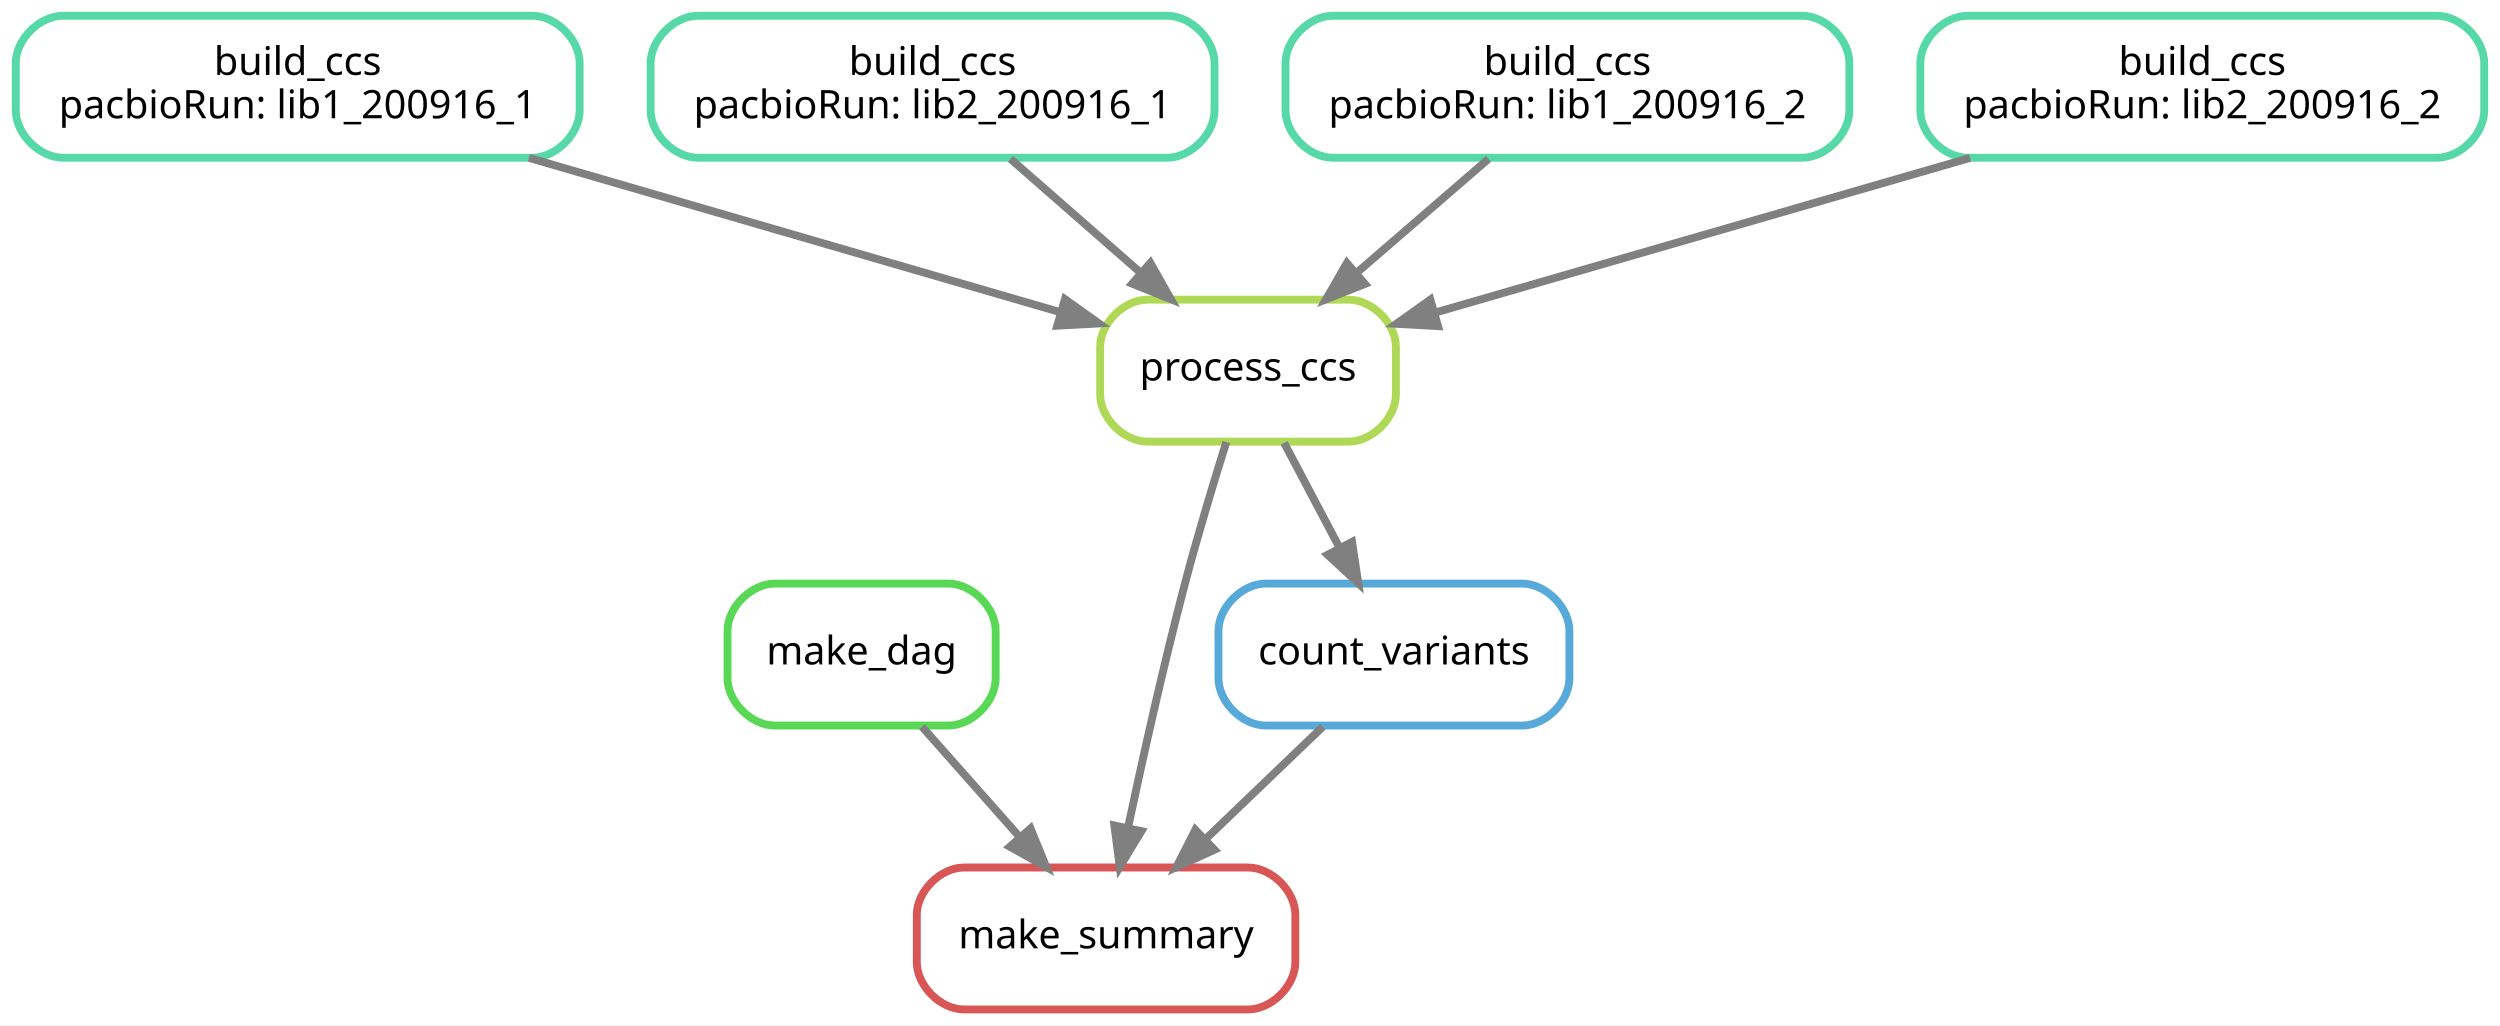
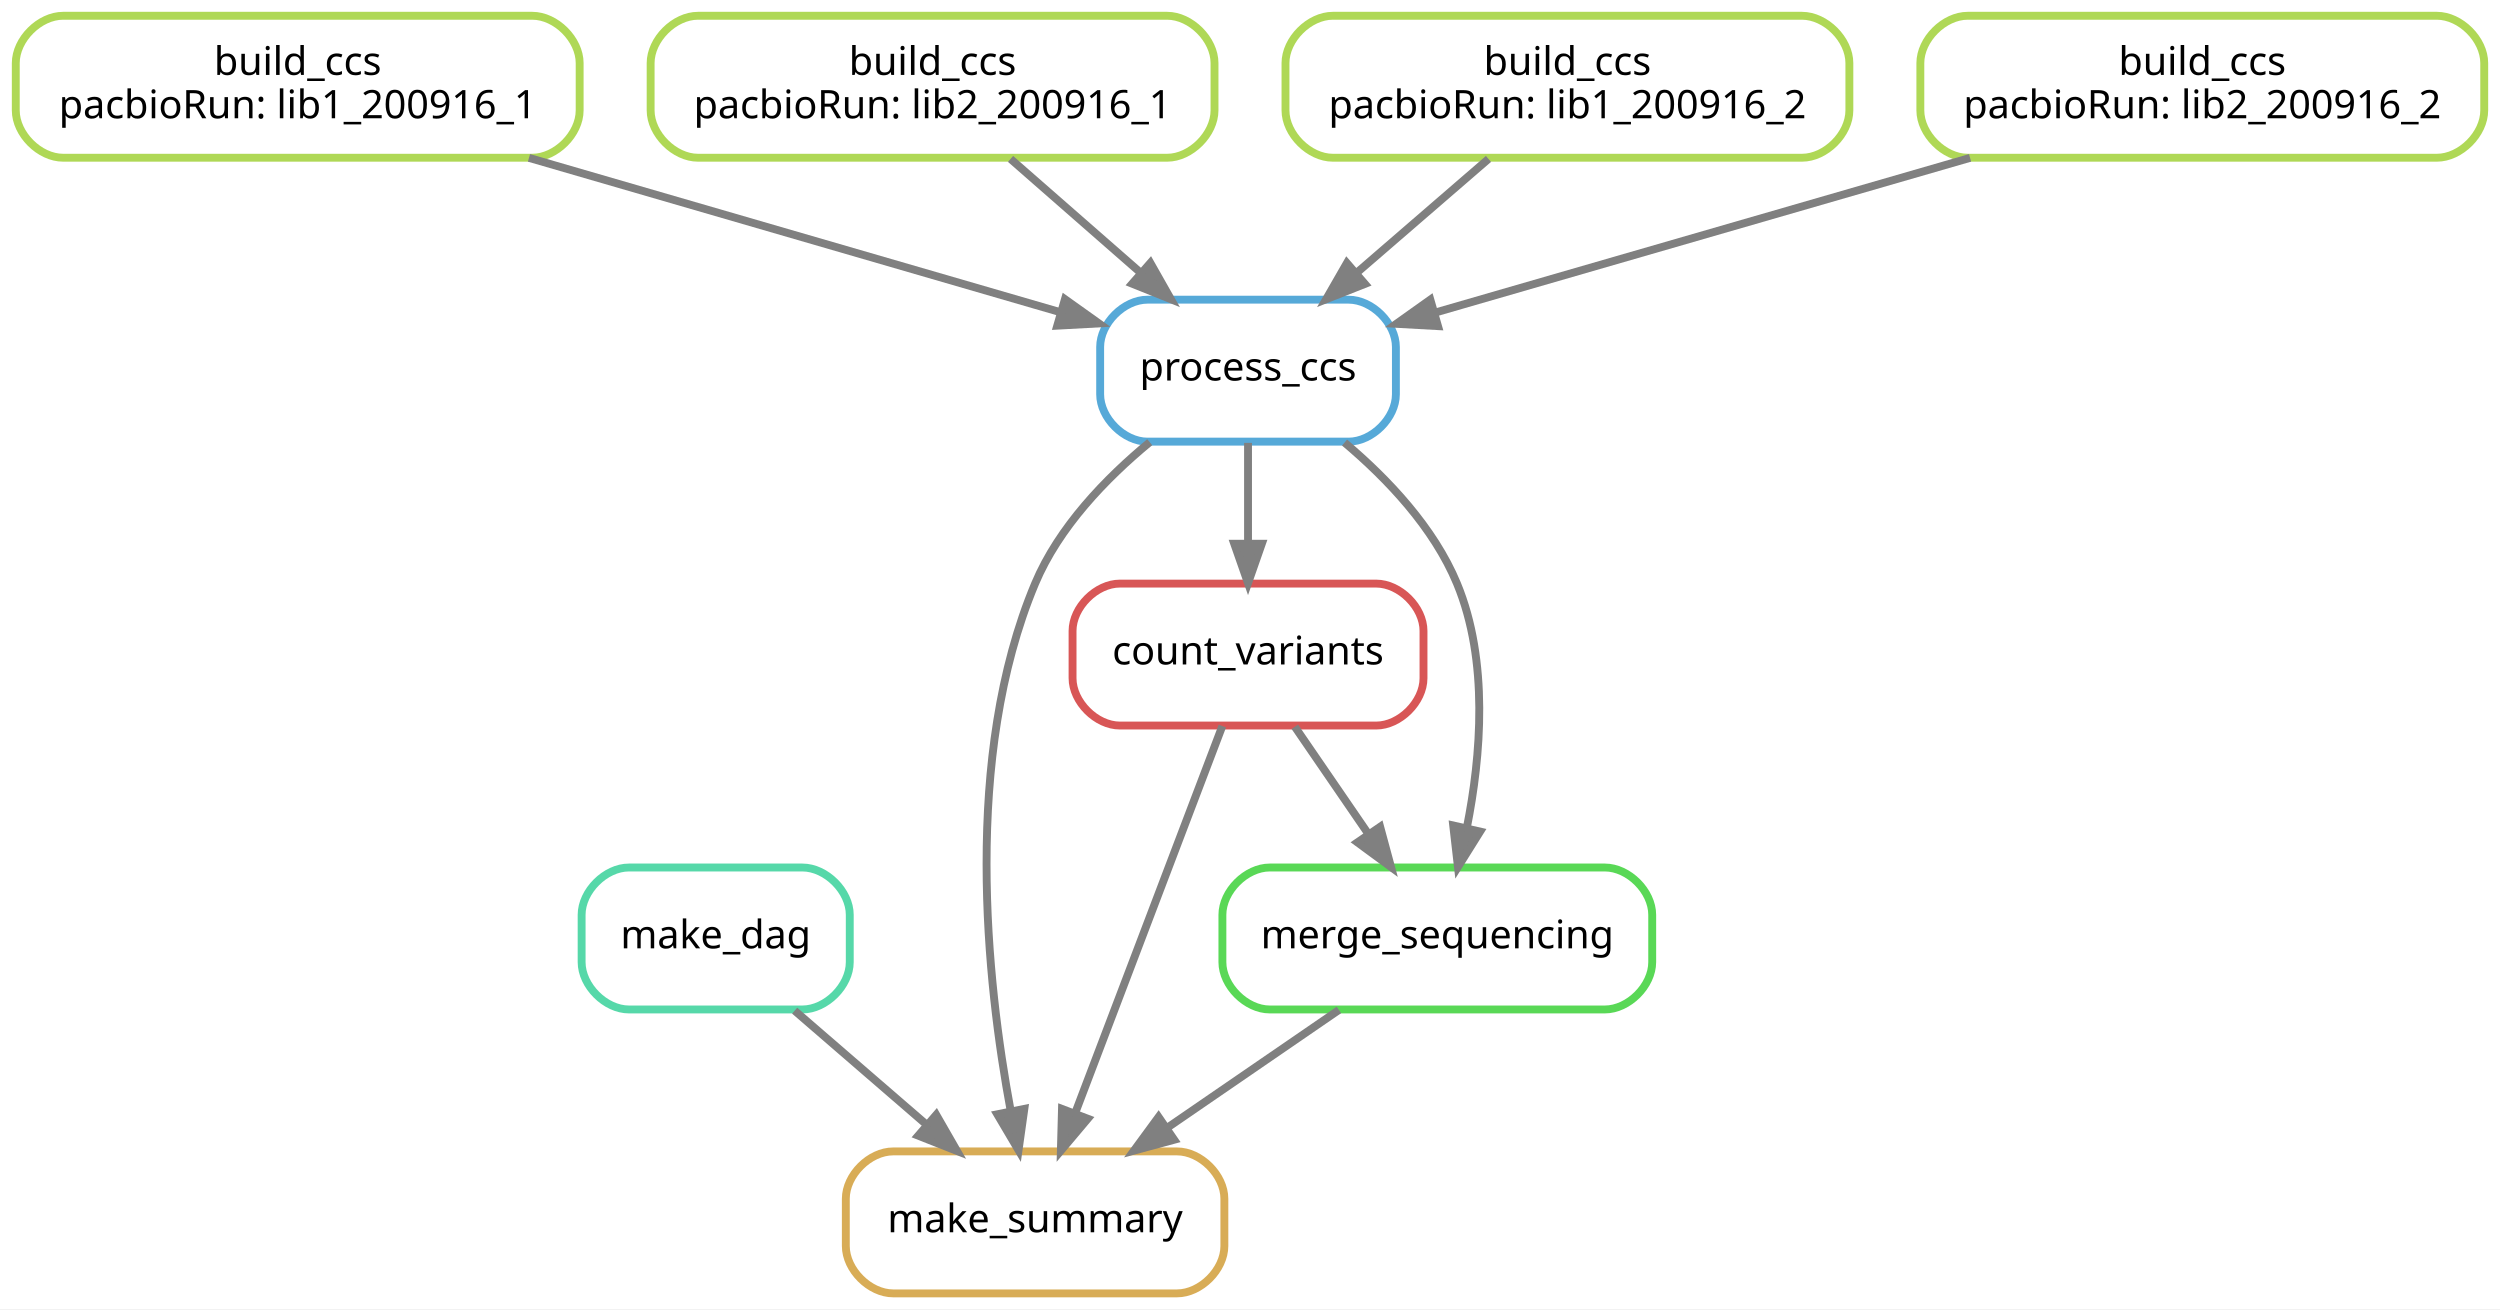
- <svg xmlns="http://www.w3.org/2000/svg" width="634pt" height="260pt" viewBox="0.00 0.00 634.00 260.00">
-   <g id="graph0" class="graph" transform="scale(1 1) rotate(0) translate(4 256)">
-     <polygon fill="white" stroke="none" points="-4,4 -4,-256 630,-256 630,4 -4,4" />
+ <svg xmlns="http://www.w3.org/2000/svg" width="634pt" height="332pt" viewBox="0.00 0.00 634.00 332.00">
+   <g id="graph0" class="graph" transform="scale(1 1) rotate(0) translate(4 328)">
+     <polygon fill="white" stroke="none" points="-4,4 -4,-328 630,-328 630,4 -4,4" />
    <g id="node1" class="node">
-       <path fill="none" stroke="#d85656" stroke-width="2" d="M312.5,-36C312.5,-36 240.5,-36 240.5,-36 234.5,-36 228.5,-30 228.5,-24 228.5,-24 228.5,-12 228.5,-12 228.5,-6 234.5,-0 240.5,-0 240.5,-0 312.5,-0 312.5,-0 318.5,-0 324.5,-6 324.5,-12 324.5,-12 324.5,-24 324.5,-24 324.5,-30 318.5,-36 312.5,-36" />
-       <text text-anchor="middle" x="276.5" y="-15.5" font-family="sans" font-size="10.00">make_summary</text>
+       <path fill="none" stroke="#d8ac56" stroke-width="2" d="M294.5,-36C294.5,-36 222.5,-36 222.5,-36 216.5,-36 210.5,-30 210.5,-24 210.5,-24 210.5,-12 210.5,-12 210.5,-6 216.5,-0 222.5,-0 222.5,-0 294.5,-0 294.5,-0 300.5,-0 306.5,-6 306.5,-12 306.5,-12 306.5,-24 306.5,-24 306.5,-30 300.5,-36 294.5,-36" />
+       <text text-anchor="middle" x="258.5" y="-15.5" font-family="sans" font-size="10.00">make_summary</text>
    </g>
    <g id="node2" class="node">
-       <path fill="none" stroke="#59d856" stroke-width="2" d="M236.5,-108C236.5,-108 192.5,-108 192.5,-108 186.5,-108 180.5,-102 180.5,-96 180.5,-96 180.5,-84 180.5,-84 180.5,-78 186.5,-72 192.5,-72 192.5,-72 236.5,-72 236.5,-72 242.5,-72 248.5,-78 248.5,-84 248.5,-84 248.5,-96 248.5,-96 248.5,-102 242.5,-108 236.5,-108" />
-       <text text-anchor="middle" x="214.5" y="-87.5" font-family="sans" font-size="10.00">make_dag</text>
+       <path fill="none" stroke="#56d8a9" stroke-width="2" d="M199.5,-108C199.5,-108 155.5,-108 155.5,-108 149.5,-108 143.5,-102 143.5,-96 143.5,-96 143.5,-84 143.5,-84 143.5,-78 149.5,-72 155.5,-72 155.5,-72 199.5,-72 199.5,-72 205.5,-72 211.5,-78 211.5,-84 211.5,-84 211.5,-96 211.5,-96 211.5,-102 205.5,-108 199.5,-108" />
+       <text text-anchor="middle" x="177.5" y="-87.5" font-family="sans" font-size="10.00">make_dag</text>
    </g>
    <g id="edge1" class="edge">
-       <path fill="none" stroke="grey" stroke-width="2" d="M229.826,-71.697C237.259,-63.305 246.323,-53.071 254.48,-43.861" />
-       <polygon fill="grey" stroke="grey" stroke-width="2" points="257.34,-45.911 261.35,-36.104 252.1,-41.27 257.34,-45.911" />
+       <path fill="none" stroke="grey" stroke-width="2" d="M197.522,-71.697C207.626,-62.965 220.036,-52.24 231.018,-42.75" />
+       <polygon fill="grey" stroke="grey" stroke-width="2" points="233.43,-45.291 238.708,-36.104 228.853,-39.995 233.43,-45.291" />
    </g>
    <g id="node3" class="node">
-       <path fill="none" stroke="#afd856" stroke-width="2" d="M338,-180C338,-180 287,-180 287,-180 281,-180 275,-174 275,-168 275,-168 275,-156 275,-156 275,-150 281,-144 287,-144 287,-144 338,-144 338,-144 344,-144 350,-150 350,-156 350,-156 350,-168 350,-168 350,-174 344,-180 338,-180" />
-       <text text-anchor="middle" x="312.5" y="-159.5" font-family="sans" font-size="10.00">process_ccs</text>
+       <path fill="none" stroke="#56a9d8" stroke-width="2" d="M338,-252C338,-252 287,-252 287,-252 281,-252 275,-246 275,-240 275,-240 275,-228 275,-228 275,-222 281,-216 287,-216 287,-216 338,-216 338,-216 344,-216 350,-222 350,-228 350,-228 350,-240 350,-240 350,-246 344,-252 338,-252" />
+       <text text-anchor="middle" x="312.5" y="-231.5" font-family="sans" font-size="10.00">process_ccs</text>
    </g>
    <g id="edge2" class="edge">
-       <path fill="none" stroke="grey" stroke-width="2" d="M306.997,-143.903C303.754,-133.563 299.677,-120.084 296.5,-108 291.097,-87.453 285.865,-63.999 282.107,-46.328" />
-       <polygon fill="grey" stroke="grey" stroke-width="2" points="285.451,-45.218 279.97,-36.151 278.6,-46.656 285.451,-45.218" />
+       <path fill="none" stroke="grey" stroke-width="2" d="M287.572,-215.861C276.44,-206.67 264.499,-194.293 258.5,-180 240.052,-136.045 246.184,-79.202 252.333,-46.15" />
+       <polygon fill="grey" stroke="grey" stroke-width="2" points="255.774,-46.793 254.299,-36.302 248.909,-45.423 255.774,-46.793" />
    </g>
    <g id="node4" class="node">
-       <path fill="none" stroke="#56a9d8" stroke-width="2" d="M382,-108C382,-108 317,-108 317,-108 311,-108 305,-102 305,-96 305,-96 305,-84 305,-84 305,-78 311,-72 317,-72 317,-72 382,-72 382,-72 388,-72 394,-78 394,-84 394,-84 394,-96 394,-96 394,-102 388,-108 382,-108" />
-       <text text-anchor="middle" x="349.5" y="-87.5" font-family="sans" font-size="10.00">count_variants</text>
+       <path fill="none" stroke="#d85656" stroke-width="2" d="M345,-180C345,-180 280,-180 280,-180 274,-180 268,-174 268,-168 268,-168 268,-156 268,-156 268,-150 274,-144 280,-144 280,-144 345,-144 345,-144 351,-144 357,-150 357,-156 357,-156 357,-168 357,-168 357,-174 351,-180 345,-180" />
+       <text text-anchor="middle" x="312.5" y="-159.5" font-family="sans" font-size="10.00">count_variants</text>
+     </g>
+     <g id="edge9" class="edge">
+       <path fill="none" stroke="grey" stroke-width="2" d="M312.5,-215.697C312.5,-207.983 312.5,-198.712 312.5,-190.112" />
+       <polygon fill="grey" stroke="grey" stroke-width="2" points="316,-190.104 312.5,-180.104 309,-190.104 316,-190.104" />
+     </g>
+     <g id="node5" class="node">
+       <path fill="none" stroke="#59d856" stroke-width="2" d="M403,-108C403,-108 318,-108 318,-108 312,-108 306,-102 306,-96 306,-96 306,-84 306,-84 306,-78 312,-72 318,-72 318,-72 403,-72 403,-72 409,-72 415,-78 415,-84 415,-84 415,-96 415,-96 415,-102 409,-108 403,-108" />
+       <text text-anchor="middle" x="360.5" y="-87.5" font-family="sans" font-size="10.00">merge_sequencing</text>
+     </g>
+     <g id="edge10" class="edge">
+       <path fill="none" stroke="grey" stroke-width="2" d="M336.977,-215.768C347.904,-206.555 359.624,-194.186 365.5,-180 373.619,-160.399 371.608,-136.267 367.989,-118.079" />
+       <polygon fill="grey" stroke="grey" stroke-width="2" points="371.359,-117.116 365.736,-108.137 364.532,-118.663 371.359,-117.116" />
+     </g>
+     <g id="edge3" class="edge">
+       <path fill="none" stroke="grey" stroke-width="2" d="M305.986,-143.871C296.702,-119.457 279.577,-74.426 268.629,-45.635" />
+       <polygon fill="grey" stroke="grey" stroke-width="2" points="271.863,-44.292 265.037,-36.189 265.32,-46.78 271.863,-44.292" />
+     </g>
+     <g id="edge11" class="edge">
+       <path fill="none" stroke="grey" stroke-width="2" d="M324.365,-143.697C330.003,-135.474 336.854,-125.483 343.069,-116.421" />
+       <polygon fill="grey" stroke="grey" stroke-width="2" points="346.003,-118.331 348.771,-108.104 340.229,-114.372 346.003,-118.331" />
+     </g>
+     <g id="edge4" class="edge">
+       <path fill="none" stroke="grey" stroke-width="2" d="M335.548,-71.876C322.458,-62.893 306.24,-51.763 292.064,-42.034" />
+       <polygon fill="grey" stroke="grey" stroke-width="2" points="293.774,-38.962 283.548,-36.19 289.813,-44.734 293.774,-38.962" />
+     </g>
+     <g id="node6" class="node">
+       <path fill="none" stroke="#afd856" stroke-width="2" d="M131,-324C131,-324 12,-324 12,-324 6,-324 0,-318 0,-312 0,-312 0,-300 0,-300 0,-294 6,-288 12,-288 12,-288 131,-288 131,-288 137,-288 143,-294 143,-300 143,-300 143,-312 143,-312 143,-318 137,-324 131,-324" />
+       <text text-anchor="middle" x="71.5" y="-309" font-family="sans" font-size="10.00">build_ccs</text>
+       <text text-anchor="middle" x="71.5" y="-298" font-family="sans" font-size="10.00">pacbioRun: lib1_200916_1</text>
+     </g>
+     <g id="edge5" class="edge">
+       <path fill="none" stroke="grey" stroke-width="2" d="M130.147,-287.966C171.459,-275.966 226.078,-260.102 264.737,-248.873" />
+       <polygon fill="grey" stroke="grey" stroke-width="2" points="266.07,-252.13 274.697,-245.98 264.118,-245.408 266.07,-252.13" />
+     </g>
+     <g id="node7" class="node">
+       <path fill="none" stroke="#afd856" stroke-width="2" d="M292,-324C292,-324 173,-324 173,-324 167,-324 161,-318 161,-312 161,-312 161,-300 161,-300 161,-294 167,-288 173,-288 173,-288 292,-288 292,-288 298,-288 304,-294 304,-300 304,-300 304,-312 304,-312 304,-318 298,-324 292,-324" />
+       <text text-anchor="middle" x="232.5" y="-309" font-family="sans" font-size="10.00">build_ccs</text>
+       <text text-anchor="middle" x="232.5" y="-298" font-family="sans" font-size="10.00">pacbioRun: lib2_200916_1</text>
+     </g>
+     <g id="edge6" class="edge">
+       <path fill="none" stroke="grey" stroke-width="2" d="M252.275,-287.697C262.254,-278.965 274.511,-268.24 285.357,-258.75" />
+       <polygon fill="grey" stroke="grey" stroke-width="2" points="287.731,-261.323 292.952,-252.104 283.122,-256.055 287.731,-261.323" />
+     </g>
+     <g id="node8" class="node">
+       <path fill="none" stroke="#afd856" stroke-width="2" d="M453,-324C453,-324 334,-324 334,-324 328,-324 322,-318 322,-312 322,-312 322,-300 322,-300 322,-294 328,-288 334,-288 334,-288 453,-288 453,-288 459,-288 465,-294 465,-300 465,-300 465,-312 465,-312 465,-318 459,-324 453,-324" />
+       <text text-anchor="middle" x="393.5" y="-309" font-family="sans" font-size="10.00">build_ccs</text>
+       <text text-anchor="middle" x="393.5" y="-298" font-family="sans" font-size="10.00">pacbioRun: lib1_200916_2</text>
+     </g>
+     <g id="edge7" class="edge">
+       <path fill="none" stroke="grey" stroke-width="2" d="M373.478,-287.697C363.374,-278.965 350.964,-268.24 339.982,-258.75" />
+       <polygon fill="grey" stroke="grey" stroke-width="2" points="342.147,-255.995 332.292,-252.104 337.57,-261.291 342.147,-255.995" />
+     </g>
+     <g id="node9" class="node">
+       <path fill="none" stroke="#afd856" stroke-width="2" d="M614,-324C614,-324 495,-324 495,-324 489,-324 483,-318 483,-312 483,-312 483,-300 483,-300 483,-294 489,-288 495,-288 495,-288 614,-288 614,-288 620,-288 626,-294 626,-300 626,-300 626,-312 626,-312 626,-318 620,-324 614,-324" />
+       <text text-anchor="middle" x="554.5" y="-309" font-family="sans" font-size="10.00">build_ccs</text>
+       <text text-anchor="middle" x="554.5" y="-298" font-family="sans" font-size="10.00">pacbioRun: lib2_200916_2</text>
    </g>
    <g id="edge8" class="edge">
-       <path fill="none" stroke="grey" stroke-width="2" d="M321.646,-143.697C325.903,-135.644 331.056,-125.894 335.766,-116.982" />
-       <polygon fill="grey" stroke="grey" stroke-width="2" points="338.88,-118.581 340.459,-108.104 332.692,-115.31 338.88,-118.581" />
-     </g>
-     <g id="edge3" class="edge">
-       <path fill="none" stroke="grey" stroke-width="2" d="M331.455,-71.697C322.438,-63.05 311.382,-52.449 301.557,-43.027" />
-       <polygon fill="grey" stroke="grey" stroke-width="2" points="303.978,-40.499 294.337,-36.104 299.133,-45.552 303.978,-40.499" />
-     </g>
-     <g id="node5" class="node">
-       <path fill="none" stroke="#56d8a9" stroke-width="2" d="M131,-252C131,-252 12,-252 12,-252 6,-252 0,-246 0,-240 0,-240 0,-228 0,-228 0,-222 6,-216 12,-216 12,-216 131,-216 131,-216 137,-216 143,-222 143,-228 143,-228 143,-240 143,-240 143,-246 137,-252 131,-252" />
-       <text text-anchor="middle" x="71.5" y="-237" font-family="sans" font-size="10.00">build_ccs</text>
-       <text text-anchor="middle" x="71.5" y="-226" font-family="sans" font-size="10.00">pacbioRun: lib1_200916_1</text>
-     </g>
-     <g id="edge4" class="edge">
-       <path fill="none" stroke="grey" stroke-width="2" d="M130.147,-215.966C171.459,-203.966 226.078,-188.102 264.737,-176.873" />
-       <polygon fill="grey" stroke="grey" stroke-width="2" points="266.07,-180.13 274.697,-173.98 264.118,-173.408 266.07,-180.13" />
-     </g>
-     <g id="node6" class="node">
-       <path fill="none" stroke="#56d8a9" stroke-width="2" d="M292,-252C292,-252 173,-252 173,-252 167,-252 161,-246 161,-240 161,-240 161,-228 161,-228 161,-222 167,-216 173,-216 173,-216 292,-216 292,-216 298,-216 304,-222 304,-228 304,-228 304,-240 304,-240 304,-246 298,-252 292,-252" />
-       <text text-anchor="middle" x="232.5" y="-237" font-family="sans" font-size="10.00">build_ccs</text>
-       <text text-anchor="middle" x="232.5" y="-226" font-family="sans" font-size="10.00">pacbioRun: lib2_200916_1</text>
-     </g>
-     <g id="edge5" class="edge">
-       <path fill="none" stroke="grey" stroke-width="2" d="M252.275,-215.697C262.254,-206.965 274.511,-196.24 285.357,-186.75" />
-       <polygon fill="grey" stroke="grey" stroke-width="2" points="287.731,-189.323 292.952,-180.104 283.122,-184.055 287.731,-189.323" />
-     </g>
-     <g id="node7" class="node">
-       <path fill="none" stroke="#56d8a9" stroke-width="2" d="M453,-252C453,-252 334,-252 334,-252 328,-252 322,-246 322,-240 322,-240 322,-228 322,-228 322,-222 328,-216 334,-216 334,-216 453,-216 453,-216 459,-216 465,-222 465,-228 465,-228 465,-240 465,-240 465,-246 459,-252 453,-252" />
-       <text text-anchor="middle" x="393.5" y="-237" font-family="sans" font-size="10.00">build_ccs</text>
-       <text text-anchor="middle" x="393.5" y="-226" font-family="sans" font-size="10.00">pacbioRun: lib1_200916_2</text>
-     </g>
-     <g id="edge6" class="edge">
-       <path fill="none" stroke="grey" stroke-width="2" d="M373.478,-215.697C363.374,-206.965 350.964,-196.24 339.982,-186.75" />
-       <polygon fill="grey" stroke="grey" stroke-width="2" points="342.147,-183.995 332.292,-180.104 337.57,-189.291 342.147,-183.995" />
-     </g>
-     <g id="node8" class="node">
-       <path fill="none" stroke="#56d8a9" stroke-width="2" d="M614,-252C614,-252 495,-252 495,-252 489,-252 483,-246 483,-240 483,-240 483,-228 483,-228 483,-222 489,-216 495,-216 495,-216 614,-216 614,-216 620,-216 626,-222 626,-228 626,-228 626,-240 626,-240 626,-246 620,-252 614,-252" />
-       <text text-anchor="middle" x="554.5" y="-237" font-family="sans" font-size="10.00">build_ccs</text>
-       <text text-anchor="middle" x="554.5" y="-226" font-family="sans" font-size="10.00">pacbioRun: lib2_200916_2</text>
-     </g>
-     <g id="edge7" class="edge">
-       <path fill="none" stroke="grey" stroke-width="2" d="M495.61,-215.966C453.998,-203.929 398.941,-188.004 360.101,-176.769" />
-       <polygon fill="grey" stroke="grey" stroke-width="2" points="360.678,-173.292 350.099,-173.876 358.732,-180.017 360.678,-173.292" />
+       <path fill="none" stroke="grey" stroke-width="2" d="M495.61,-287.966C453.998,-275.929 398.941,-260.004 360.101,-248.769" />
+       <polygon fill="grey" stroke="grey" stroke-width="2" points="360.678,-245.292 350.099,-245.876 358.732,-252.017 360.678,-245.292" />
    </g>
  </g>
</svg>
